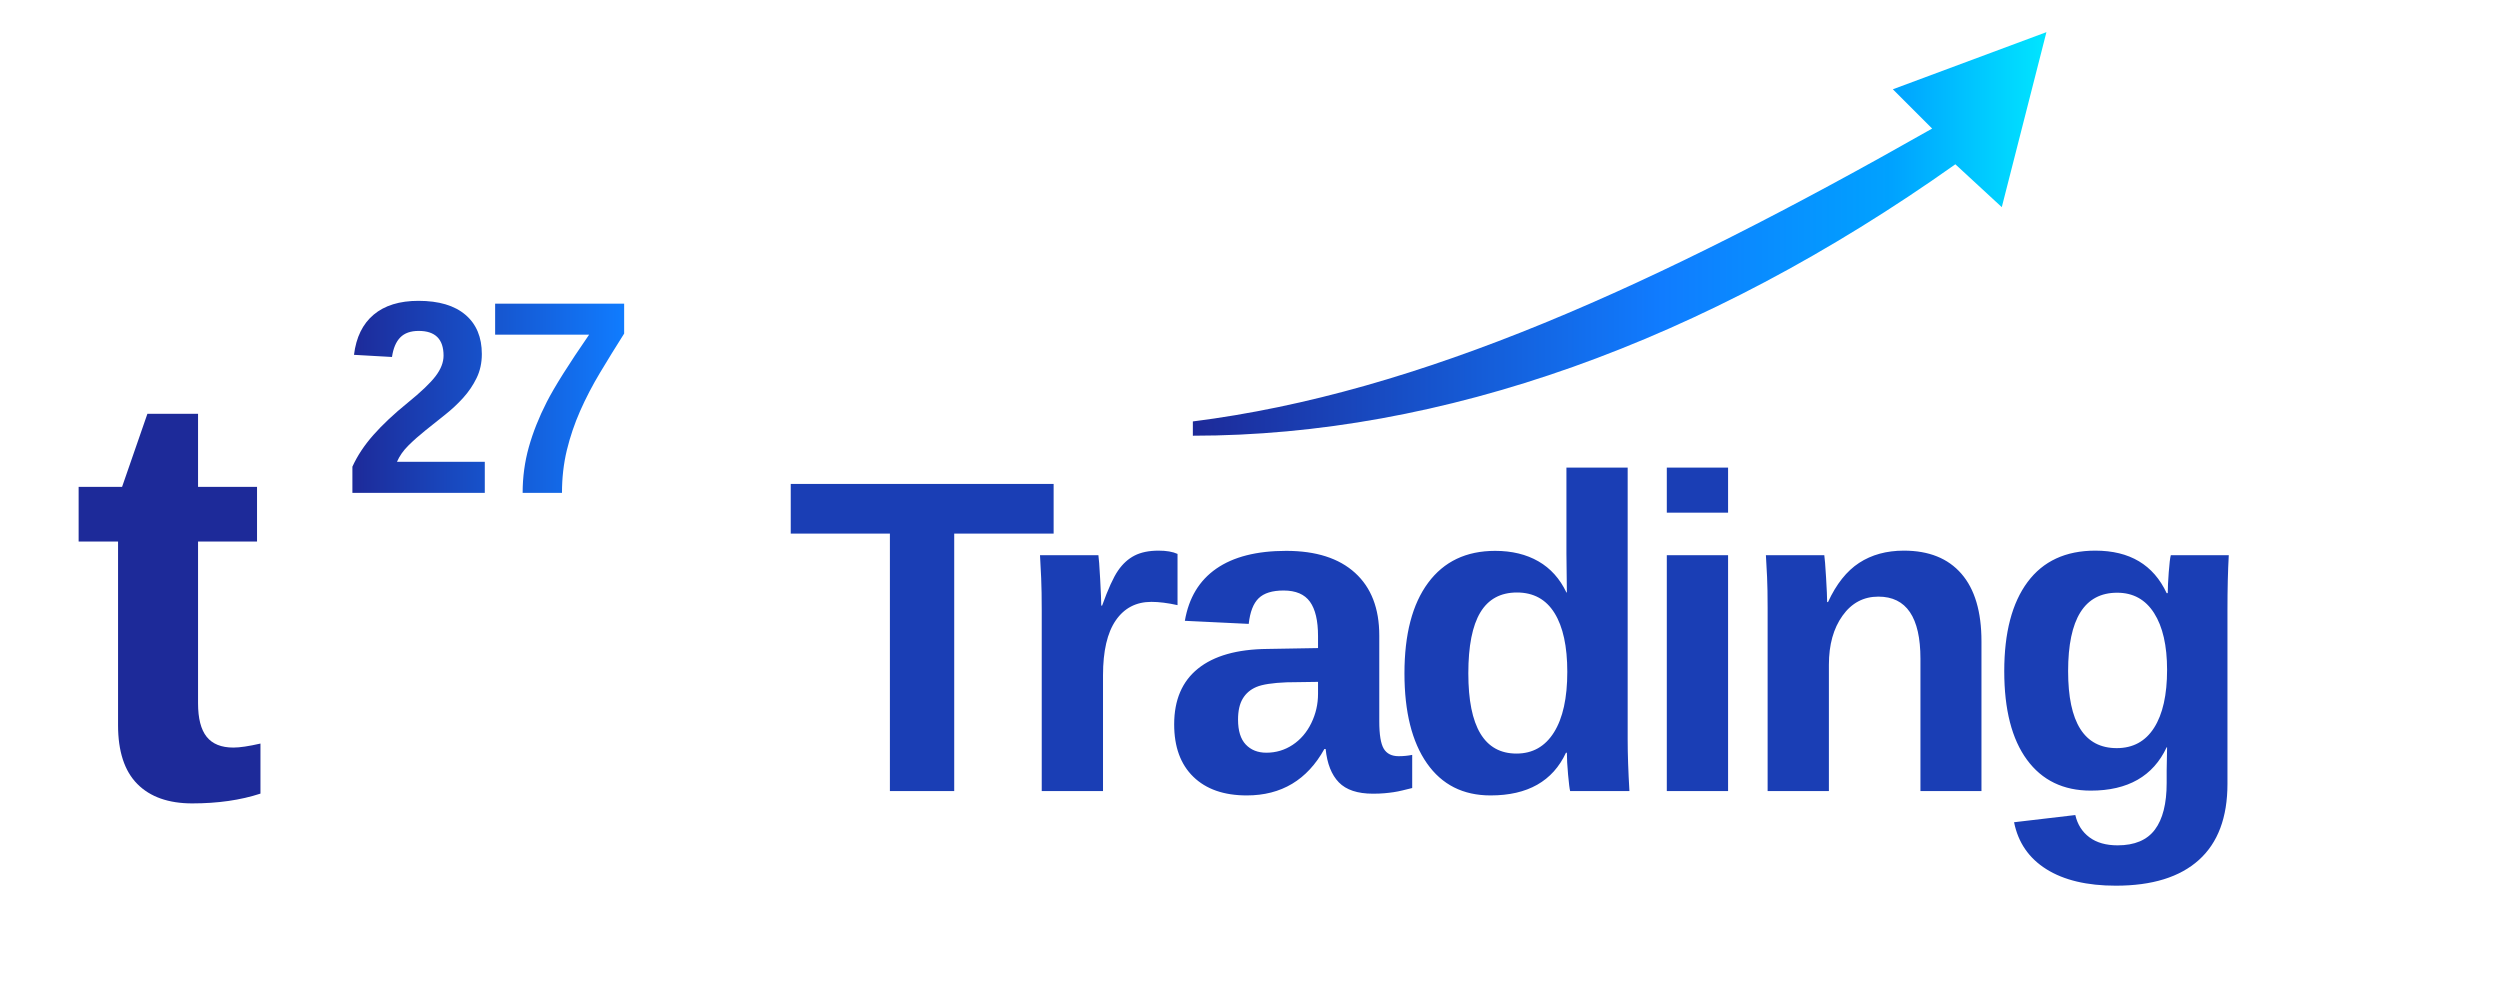
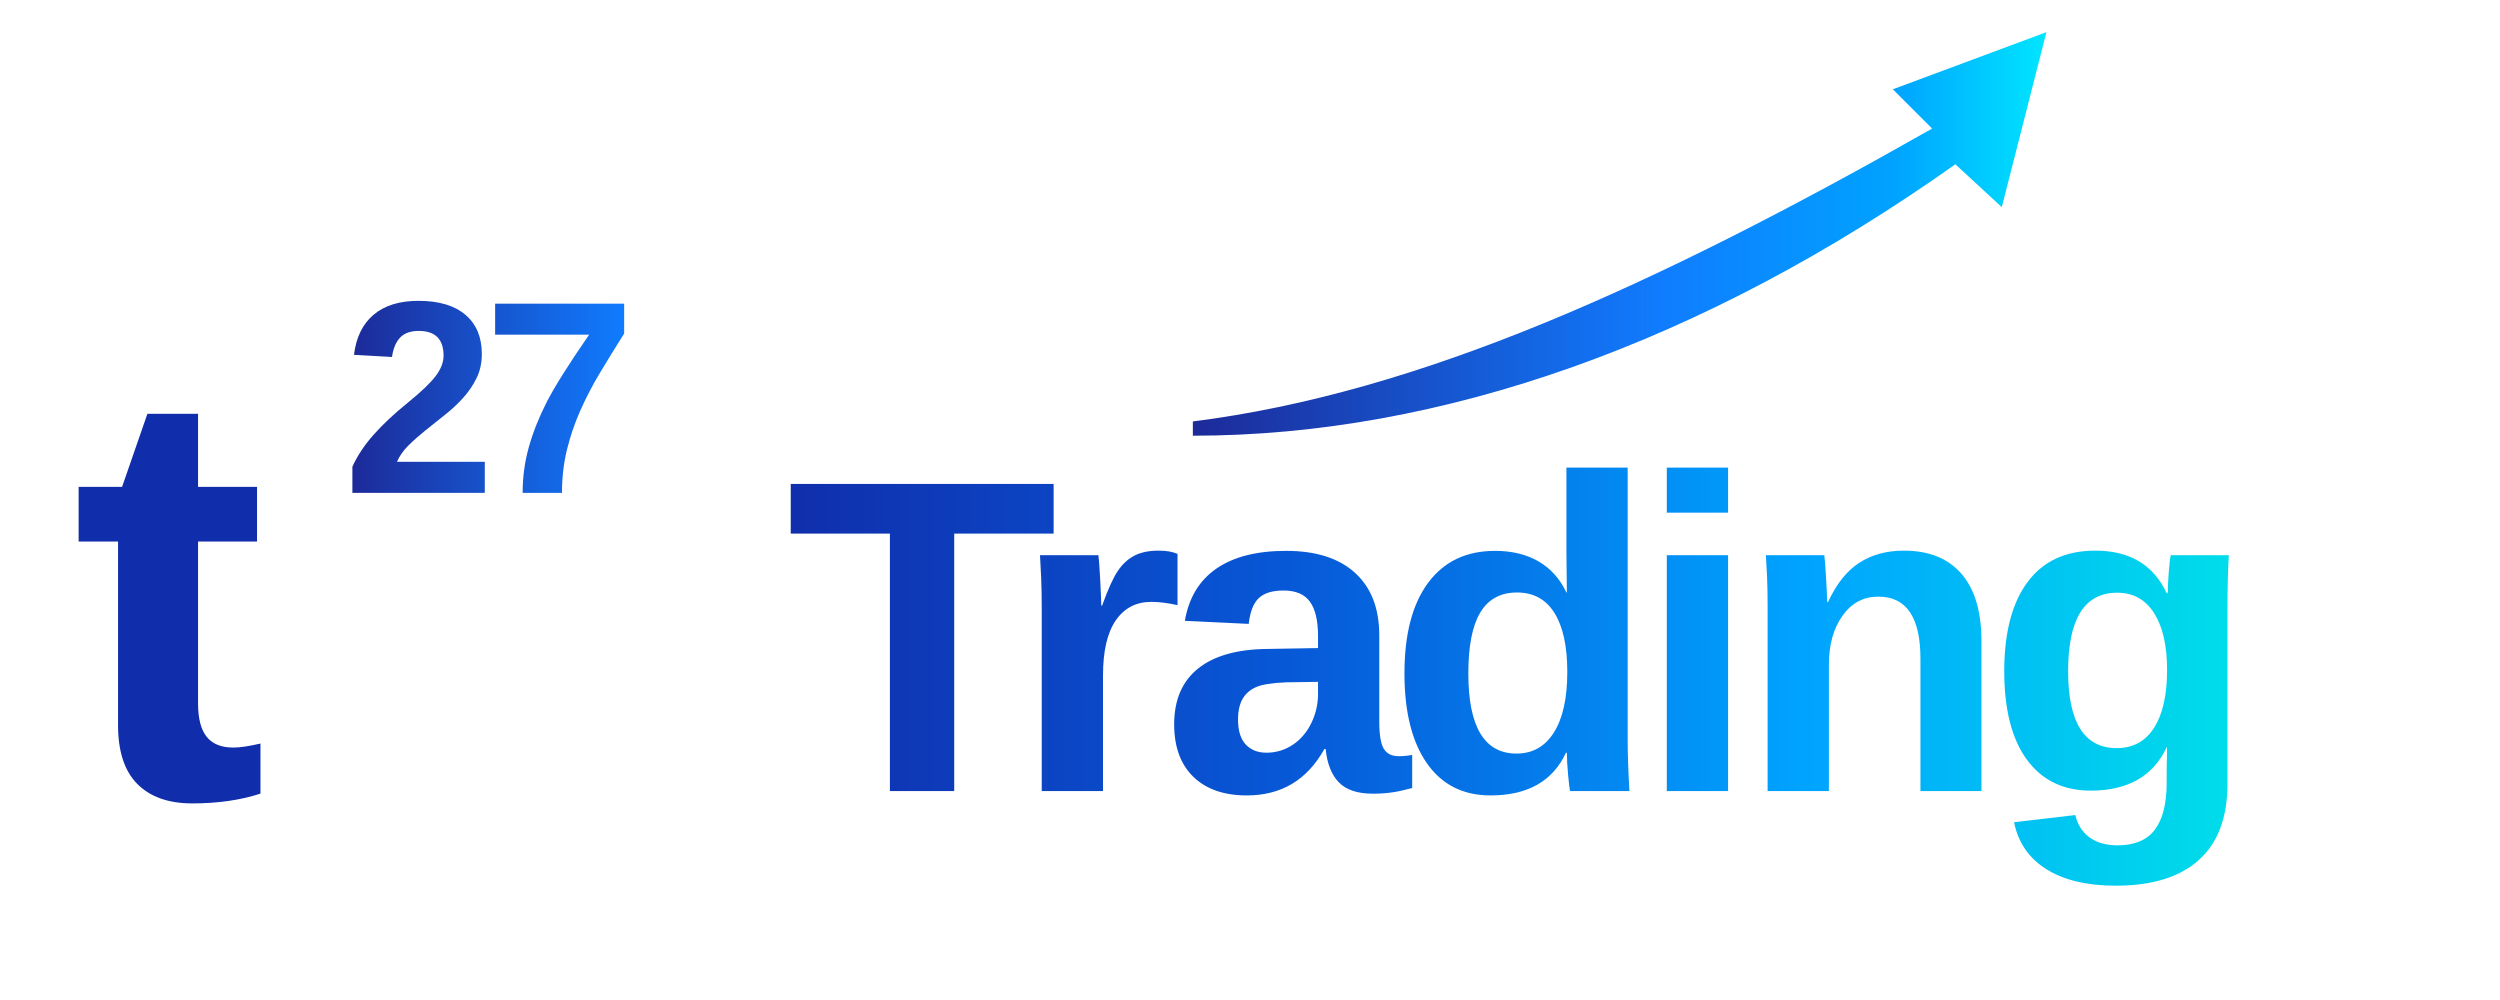
<svg xmlns="http://www.w3.org/2000/svg" viewBox="0 0 1400 560" role="img" aria-labelledby="title desc">
  <defs>
+     <linearGradient id="word" x1="0%" y1="0%" x2="100%" y2="0%">
+       <stop offset="0%" stop-color="#102FAD" />
+       <stop offset="35%" stop-color="#0759D8" />
+       <stop offset="70%" stop-color="#00A2FF" />
+       <stop offset="100%" stop-color="#00DCE9" />
+     </linearGradient>
    <linearGradient id="arrow" x1="0" y1="0" x2="1" y2="0">
      <stop offset="0" stop-color="#1D2A99" />
      <stop offset=".55" stop-color="#107CFF" />
      <stop offset=".82" stop-color="#00A2FF" />
      <stop offset="1" stop-color="#00E5FF" />
    </linearGradient>
    <linearGradient id="sup" x1="0" y1="0" x2="1" y2="0">
      <stop offset="0" stop-color="#1D2A99" />
      <stop offset="1" stop-color="#107CFF" />
    </linearGradient>
  </defs>
  <g font-family="Manrope,Arial,Helvetica,sans-serif" font-weight="800" letter-spacing="-9">
-     <text x="40" y="447" font-size="330" fill="#1D2A99">t</text>
+     <text x="40" y="447" font-size="330" fill="#102DAB">t</text>
    <text x="192" y="276" font-size="154" letter-spacing="-7" fill="url(#sup)">27</text>
-     <text x="440" y="443" font-size="250" letter-spacing="-13" fill="#1A3EB5">Trading</text>
+     <text x="440" y="443" font-size="250" letter-spacing="-13" fill="url(#word)">Trading</text>
  </g>
  <g aria-hidden="true">
    <path d="M 668 236 C 795 220, 927 160, 1082 72 L 1060 50 L 1146 18 L 1121 116 L 1095 92 C 954 192, 807 244, 668 244 Z" fill="url(#arrow)" />
  </g>
</svg>
